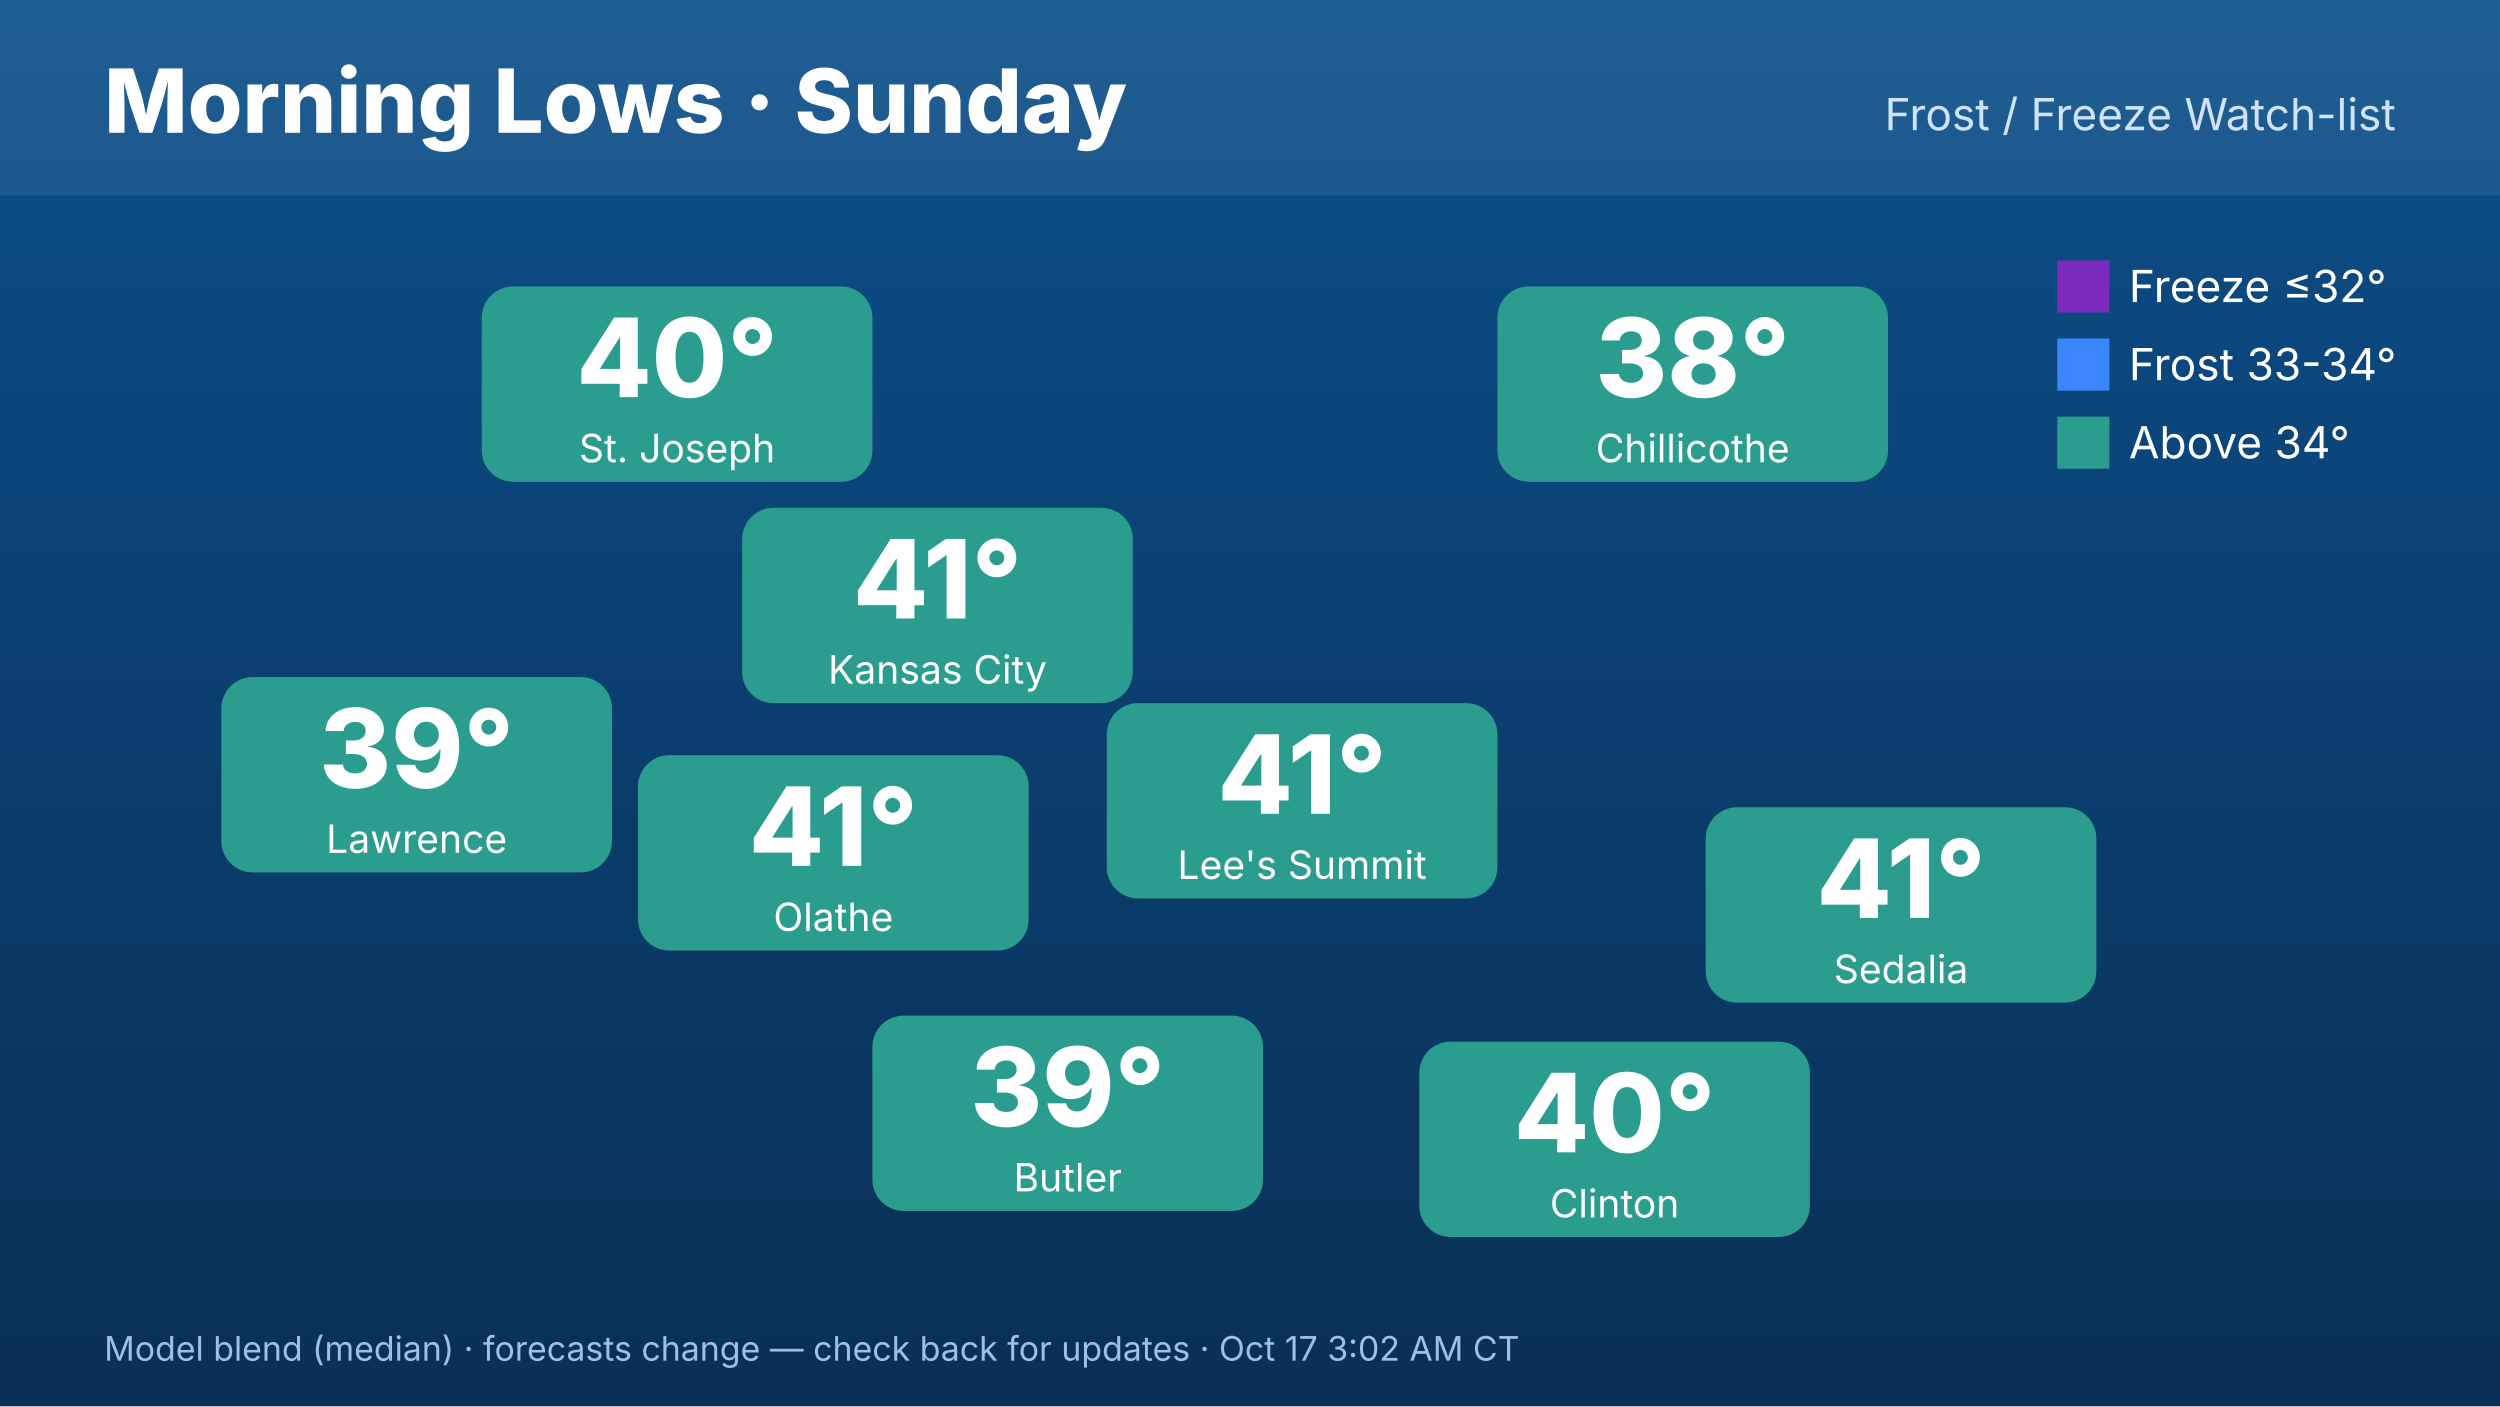
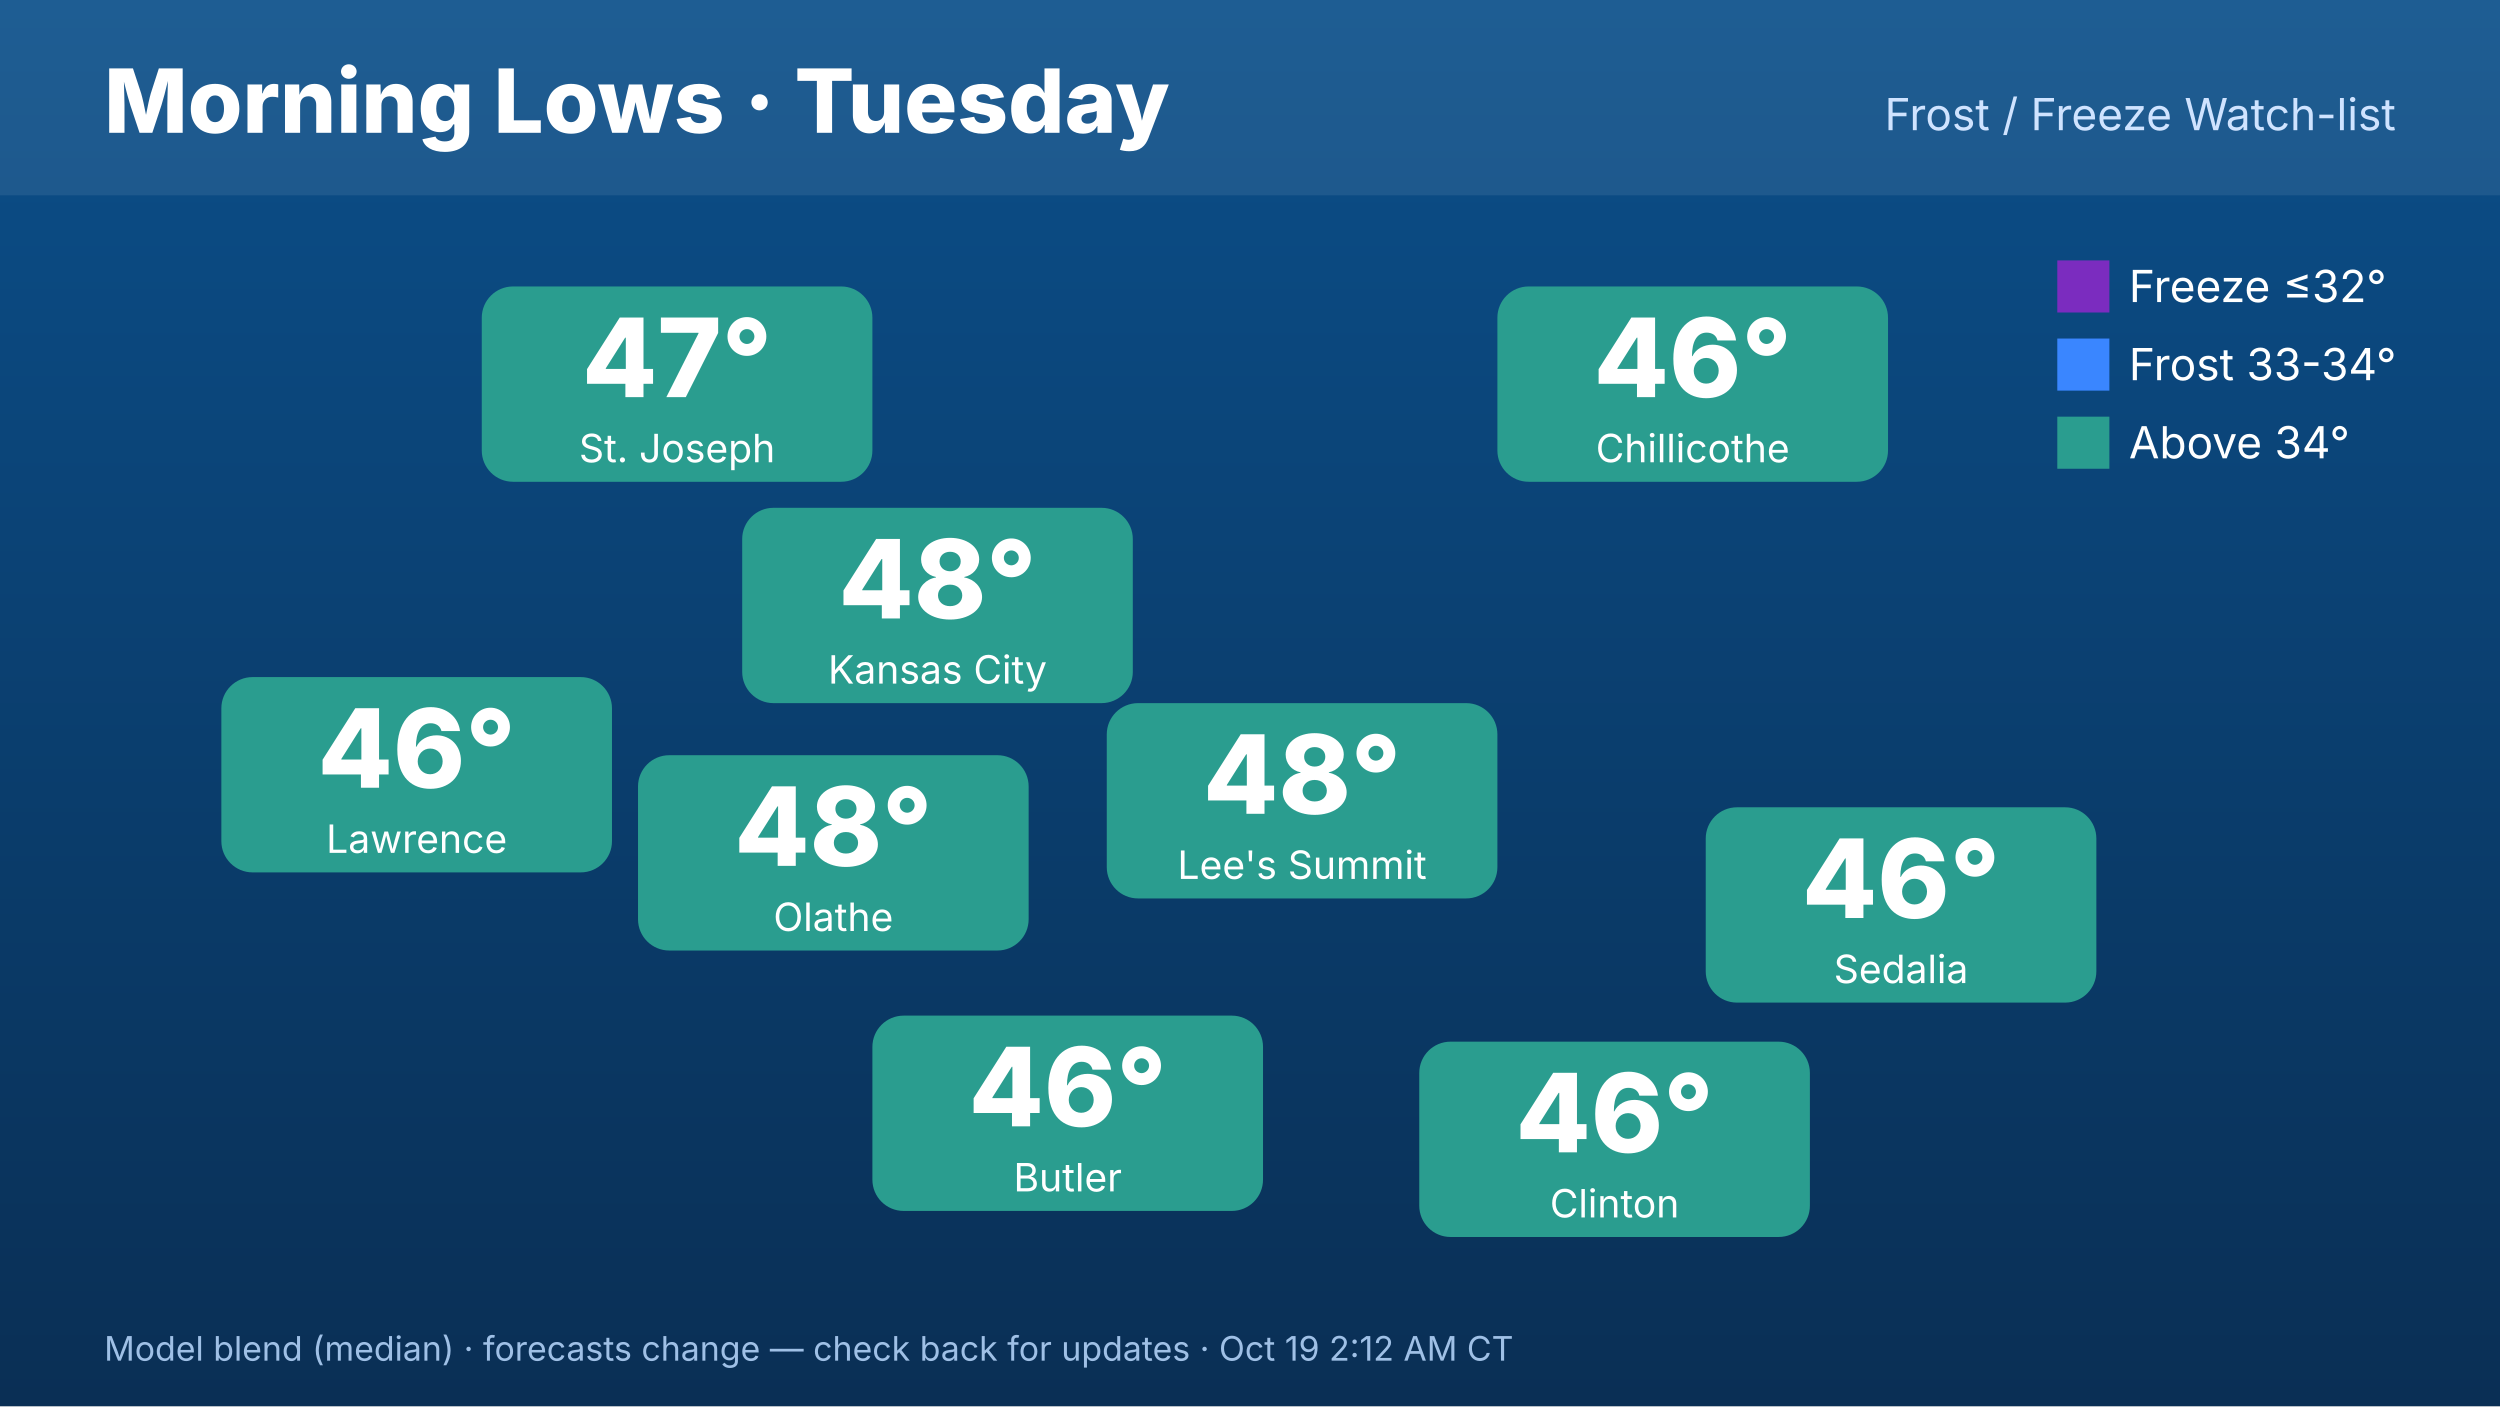
<svg xmlns="http://www.w3.org/2000/svg" width="1920" height="1080" viewBox="0 0 1920 1080" font-family="Inter,Helvetica,Arial,sans-serif">
  <defs>
    <linearGradient id="bg" x1="0" y1="0" x2="0" y2="1">
      <stop offset="0" stop-color="#0b4f8a" />
      <stop offset="1" stop-color="#0a2f55" />
    </linearGradient>
  </defs>
  <rect width="1920" height="1080" fill="url(#bg)" />
  <rect x="0" y="0" width="1920" height="150" fill="#ffffff" opacity=".08" />
-   <text x="80" y="102" font-size="68" font-weight="800" fill="#fff">Morning Lows · Sunday</text>
+   <text x="80" y="102" font-size="68" font-weight="800" fill="#fff">Morning Lows · Tuesday</text>
  <text x="1840" y="100" font-size="34" fill="#cfe3ff" text-anchor="end">Frost / Freeze Watch-list</text>
  <rect x="570" y="390" width="300" height="150" rx="24" fill="#2a9d8f" />
-   <text x="720" y="475" font-size="84" font-weight="800" fill="#fff" text-anchor="middle">41°</text>
+   <text x="720" y="475" font-size="84" font-weight="800" fill="#fff" text-anchor="middle">48°</text>
  <text x="720" y="525" font-size="30" fill="#fff" text-anchor="middle">Kansas City</text>
  <rect x="370" y="220" width="300" height="150" rx="24" fill="#2a9d8f" />
-   <text x="520" y="305" font-size="84" font-weight="800" fill="#fff" text-anchor="middle">40°</text>
+   <text x="520" y="305" font-size="84" font-weight="800" fill="#fff" text-anchor="middle">47°</text>
  <text x="520" y="355" font-size="30" fill="#fff" text-anchor="middle">St. Joseph</text>
  <rect x="170" y="520" width="300" height="150" rx="24" fill="#2a9d8f" />
-   <text x="320" y="605" font-size="84" font-weight="800" fill="#fff" text-anchor="middle">39°</text>
+   <text x="320" y="605" font-size="84" font-weight="800" fill="#fff" text-anchor="middle">46°</text>
  <text x="320" y="655" font-size="30" fill="#fff" text-anchor="middle">Lawrence</text>
  <rect x="1150" y="220" width="300" height="150" rx="24" fill="#2a9d8f" />
-   <text x="1300" y="305" font-size="84" font-weight="800" fill="#fff" text-anchor="middle">38°</text>
+   <text x="1300" y="305" font-size="84" font-weight="800" fill="#fff" text-anchor="middle">46°</text>
  <text x="1300" y="355" font-size="30" fill="#fff" text-anchor="middle">Chillicothe</text>
  <rect x="1310" y="620" width="300" height="150" rx="24" fill="#2a9d8f" />
-   <text x="1460" y="705" font-size="84" font-weight="800" fill="#fff" text-anchor="middle">41°</text>
+   <text x="1460" y="705" font-size="84" font-weight="800" fill="#fff" text-anchor="middle">46°</text>
  <text x="1460" y="755" font-size="30" fill="#fff" text-anchor="middle">Sedalia</text>
  <rect x="1090" y="800" width="300" height="150" rx="24" fill="#2a9d8f" />
-   <text x="1240" y="885" font-size="84" font-weight="800" fill="#fff" text-anchor="middle">40°</text>
+   <text x="1240" y="885" font-size="84" font-weight="800" fill="#fff" text-anchor="middle">46°</text>
  <text x="1240" y="935" font-size="30" fill="#fff" text-anchor="middle">Clinton</text>
  <rect x="670" y="780" width="300" height="150" rx="24" fill="#2a9d8f" />
-   <text x="820" y="865" font-size="84" font-weight="800" fill="#fff" text-anchor="middle">39°</text>
+   <text x="820" y="865" font-size="84" font-weight="800" fill="#fff" text-anchor="middle">46°</text>
  <text x="820" y="915" font-size="30" fill="#fff" text-anchor="middle">Butler</text>
  <rect x="490" y="580" width="300" height="150" rx="24" fill="#2a9d8f" />
-   <text x="640" y="665" font-size="84" font-weight="800" fill="#fff" text-anchor="middle">41°</text>
+   <text x="640" y="665" font-size="84" font-weight="800" fill="#fff" text-anchor="middle">48°</text>
  <text x="640" y="715" font-size="30" fill="#fff" text-anchor="middle">Olathe</text>
  <rect x="850" y="540" width="300" height="150" rx="24" fill="#2a9d8f" />
-   <text x="1000" y="625" font-size="84" font-weight="800" fill="#fff" text-anchor="middle">41°</text>
+   <text x="1000" y="625" font-size="84" font-weight="800" fill="#fff" text-anchor="middle">48°</text>
  <text x="1000" y="675" font-size="30" fill="#fff" text-anchor="middle">Lee's Summit</text>
  <g font-size="34" fill="#fff">
    <rect x="1580" y="200" width="40" height="40" fill="#7b2cbf" />
    <text x="1635" y="232">Freeze ≤32°</text>
    <rect x="1580" y="260" width="40" height="40" fill="#3a86ff" />
    <text x="1635" y="292">Frost 33-34°</text>
    <rect x="1580" y="320" width="40" height="40" fill="#2a9d8f" />
    <text x="1635" y="352">Above 34°</text>
  </g>
-   <text x="80" y="1045" font-size="26" fill="#9fc0e6">Model blend (median) · forecasts change — check back for updates · Oct 17 3:02 AM CT</text>
+   <text x="80" y="1045" font-size="26" fill="#9fc0e6">Model blend (median) · forecasts change — check back for updates · Oct 19 2:12 AM CT</text>
</svg>
